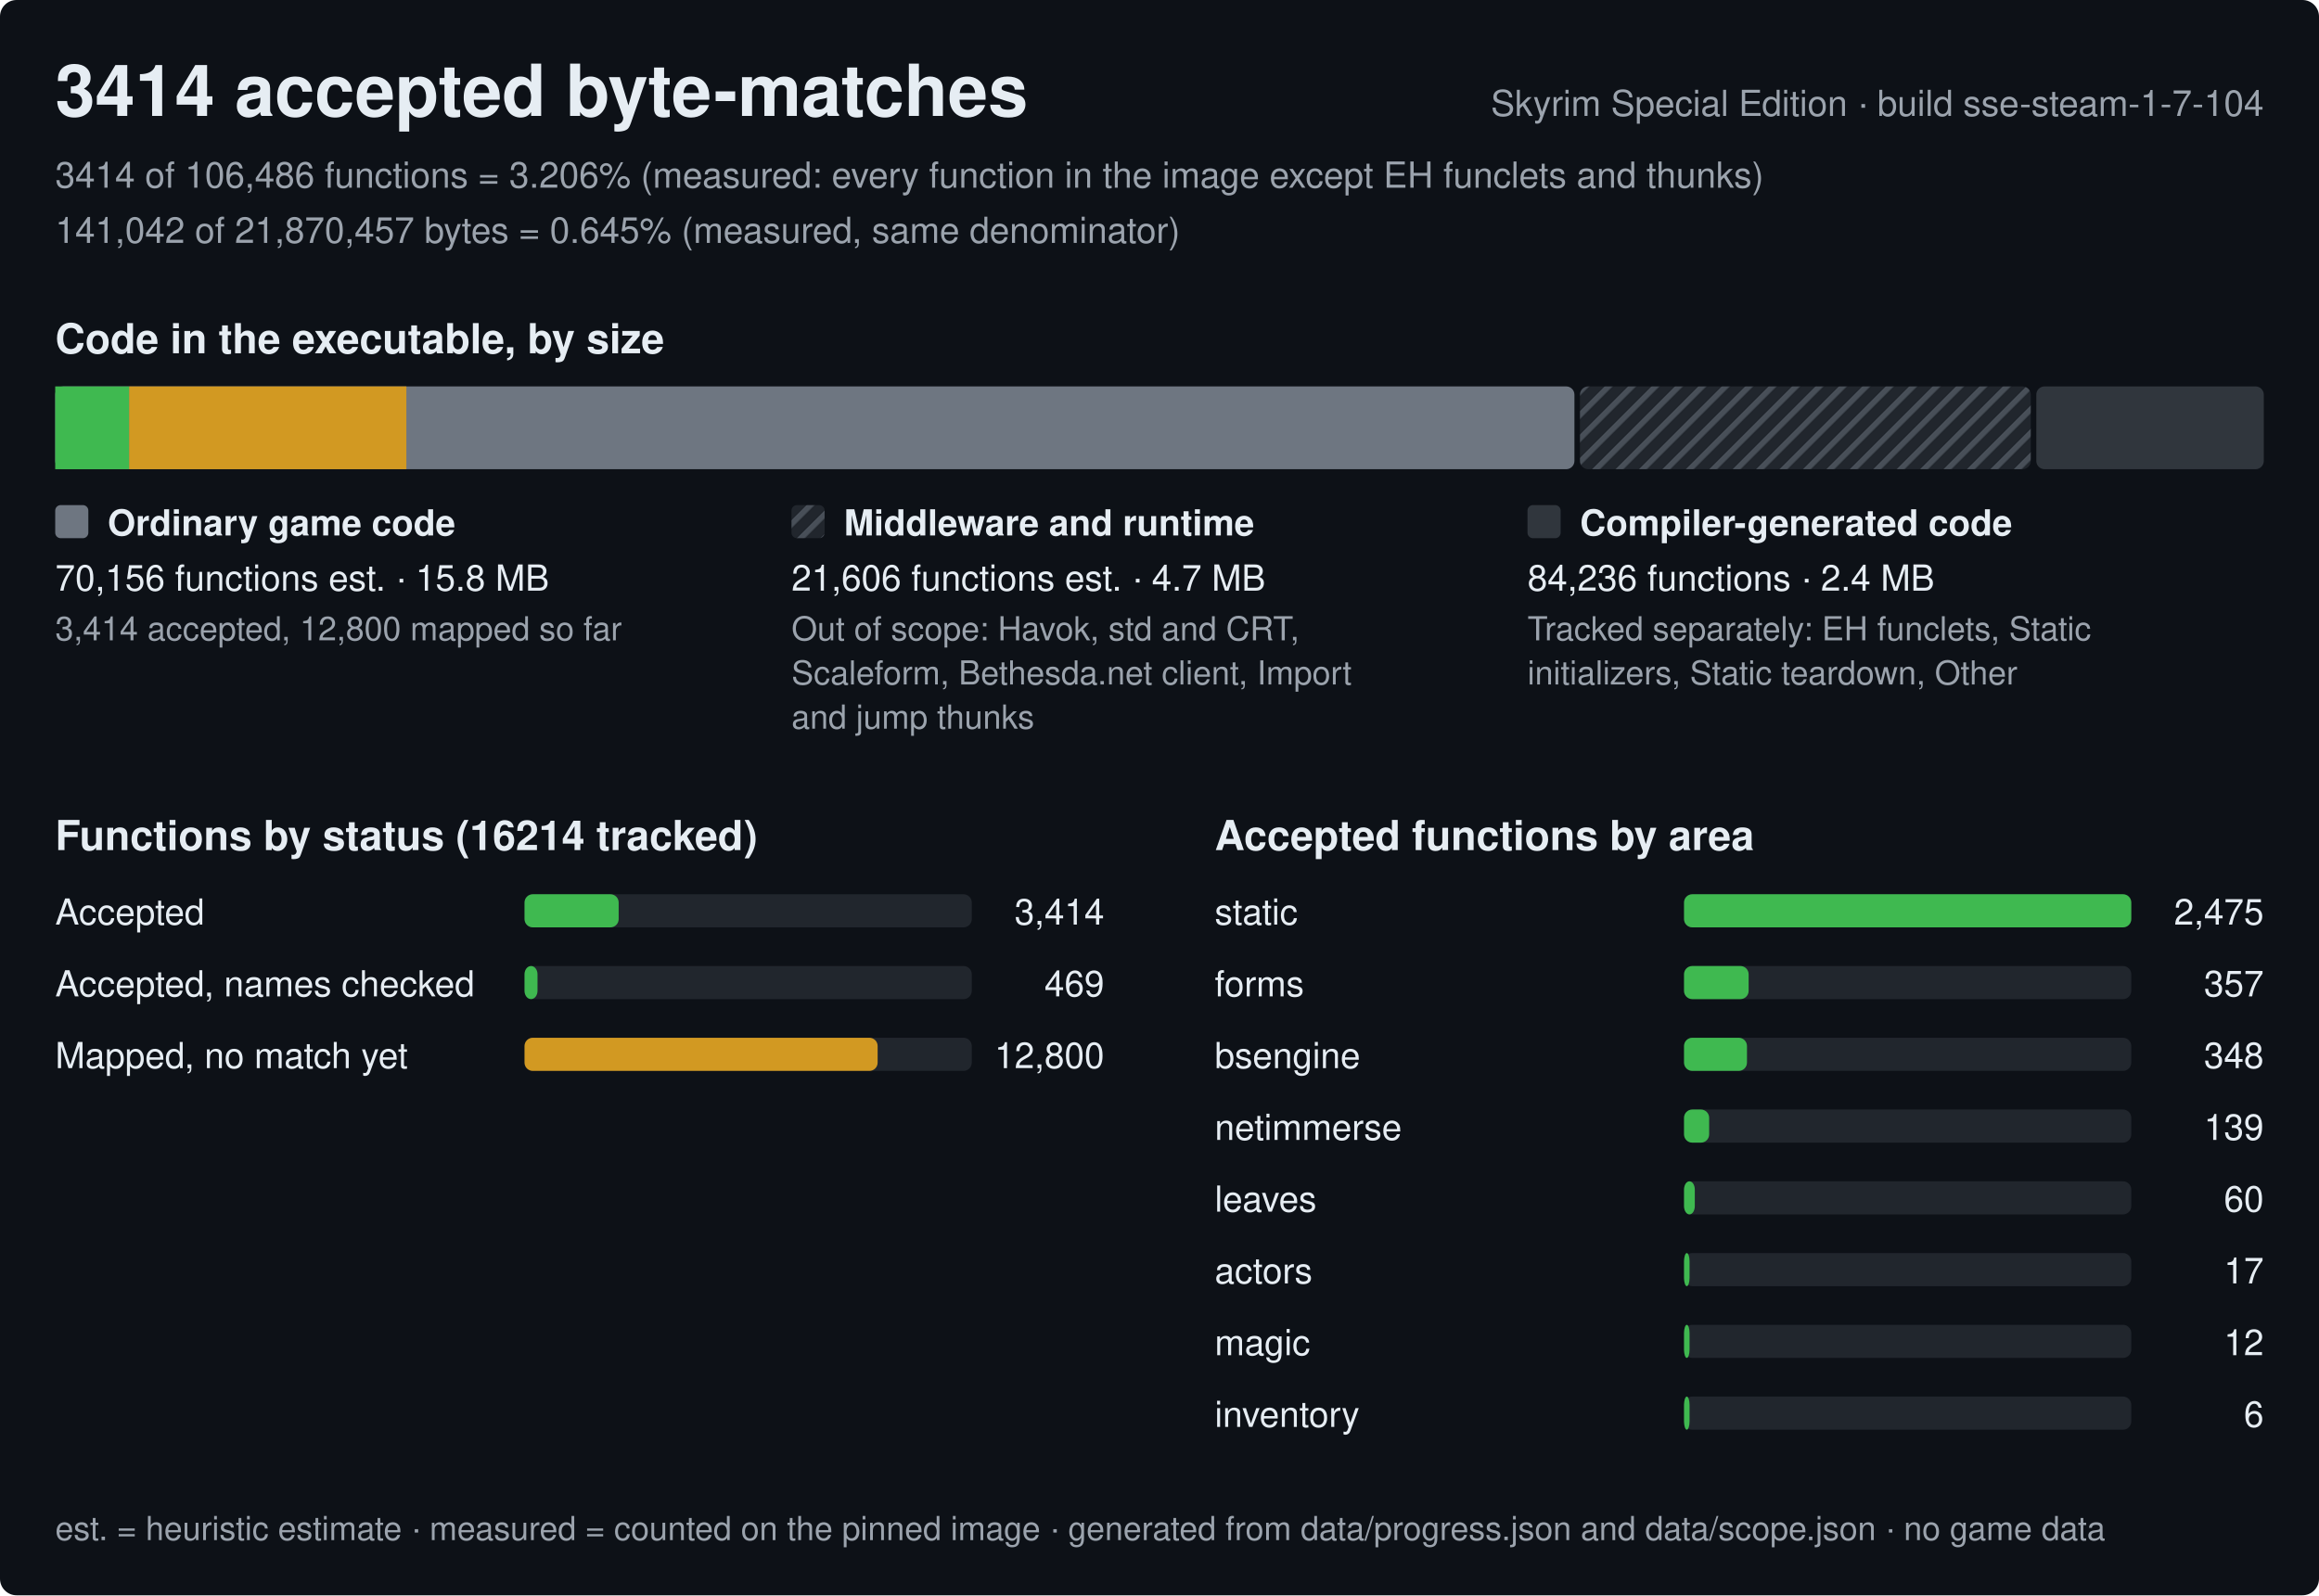
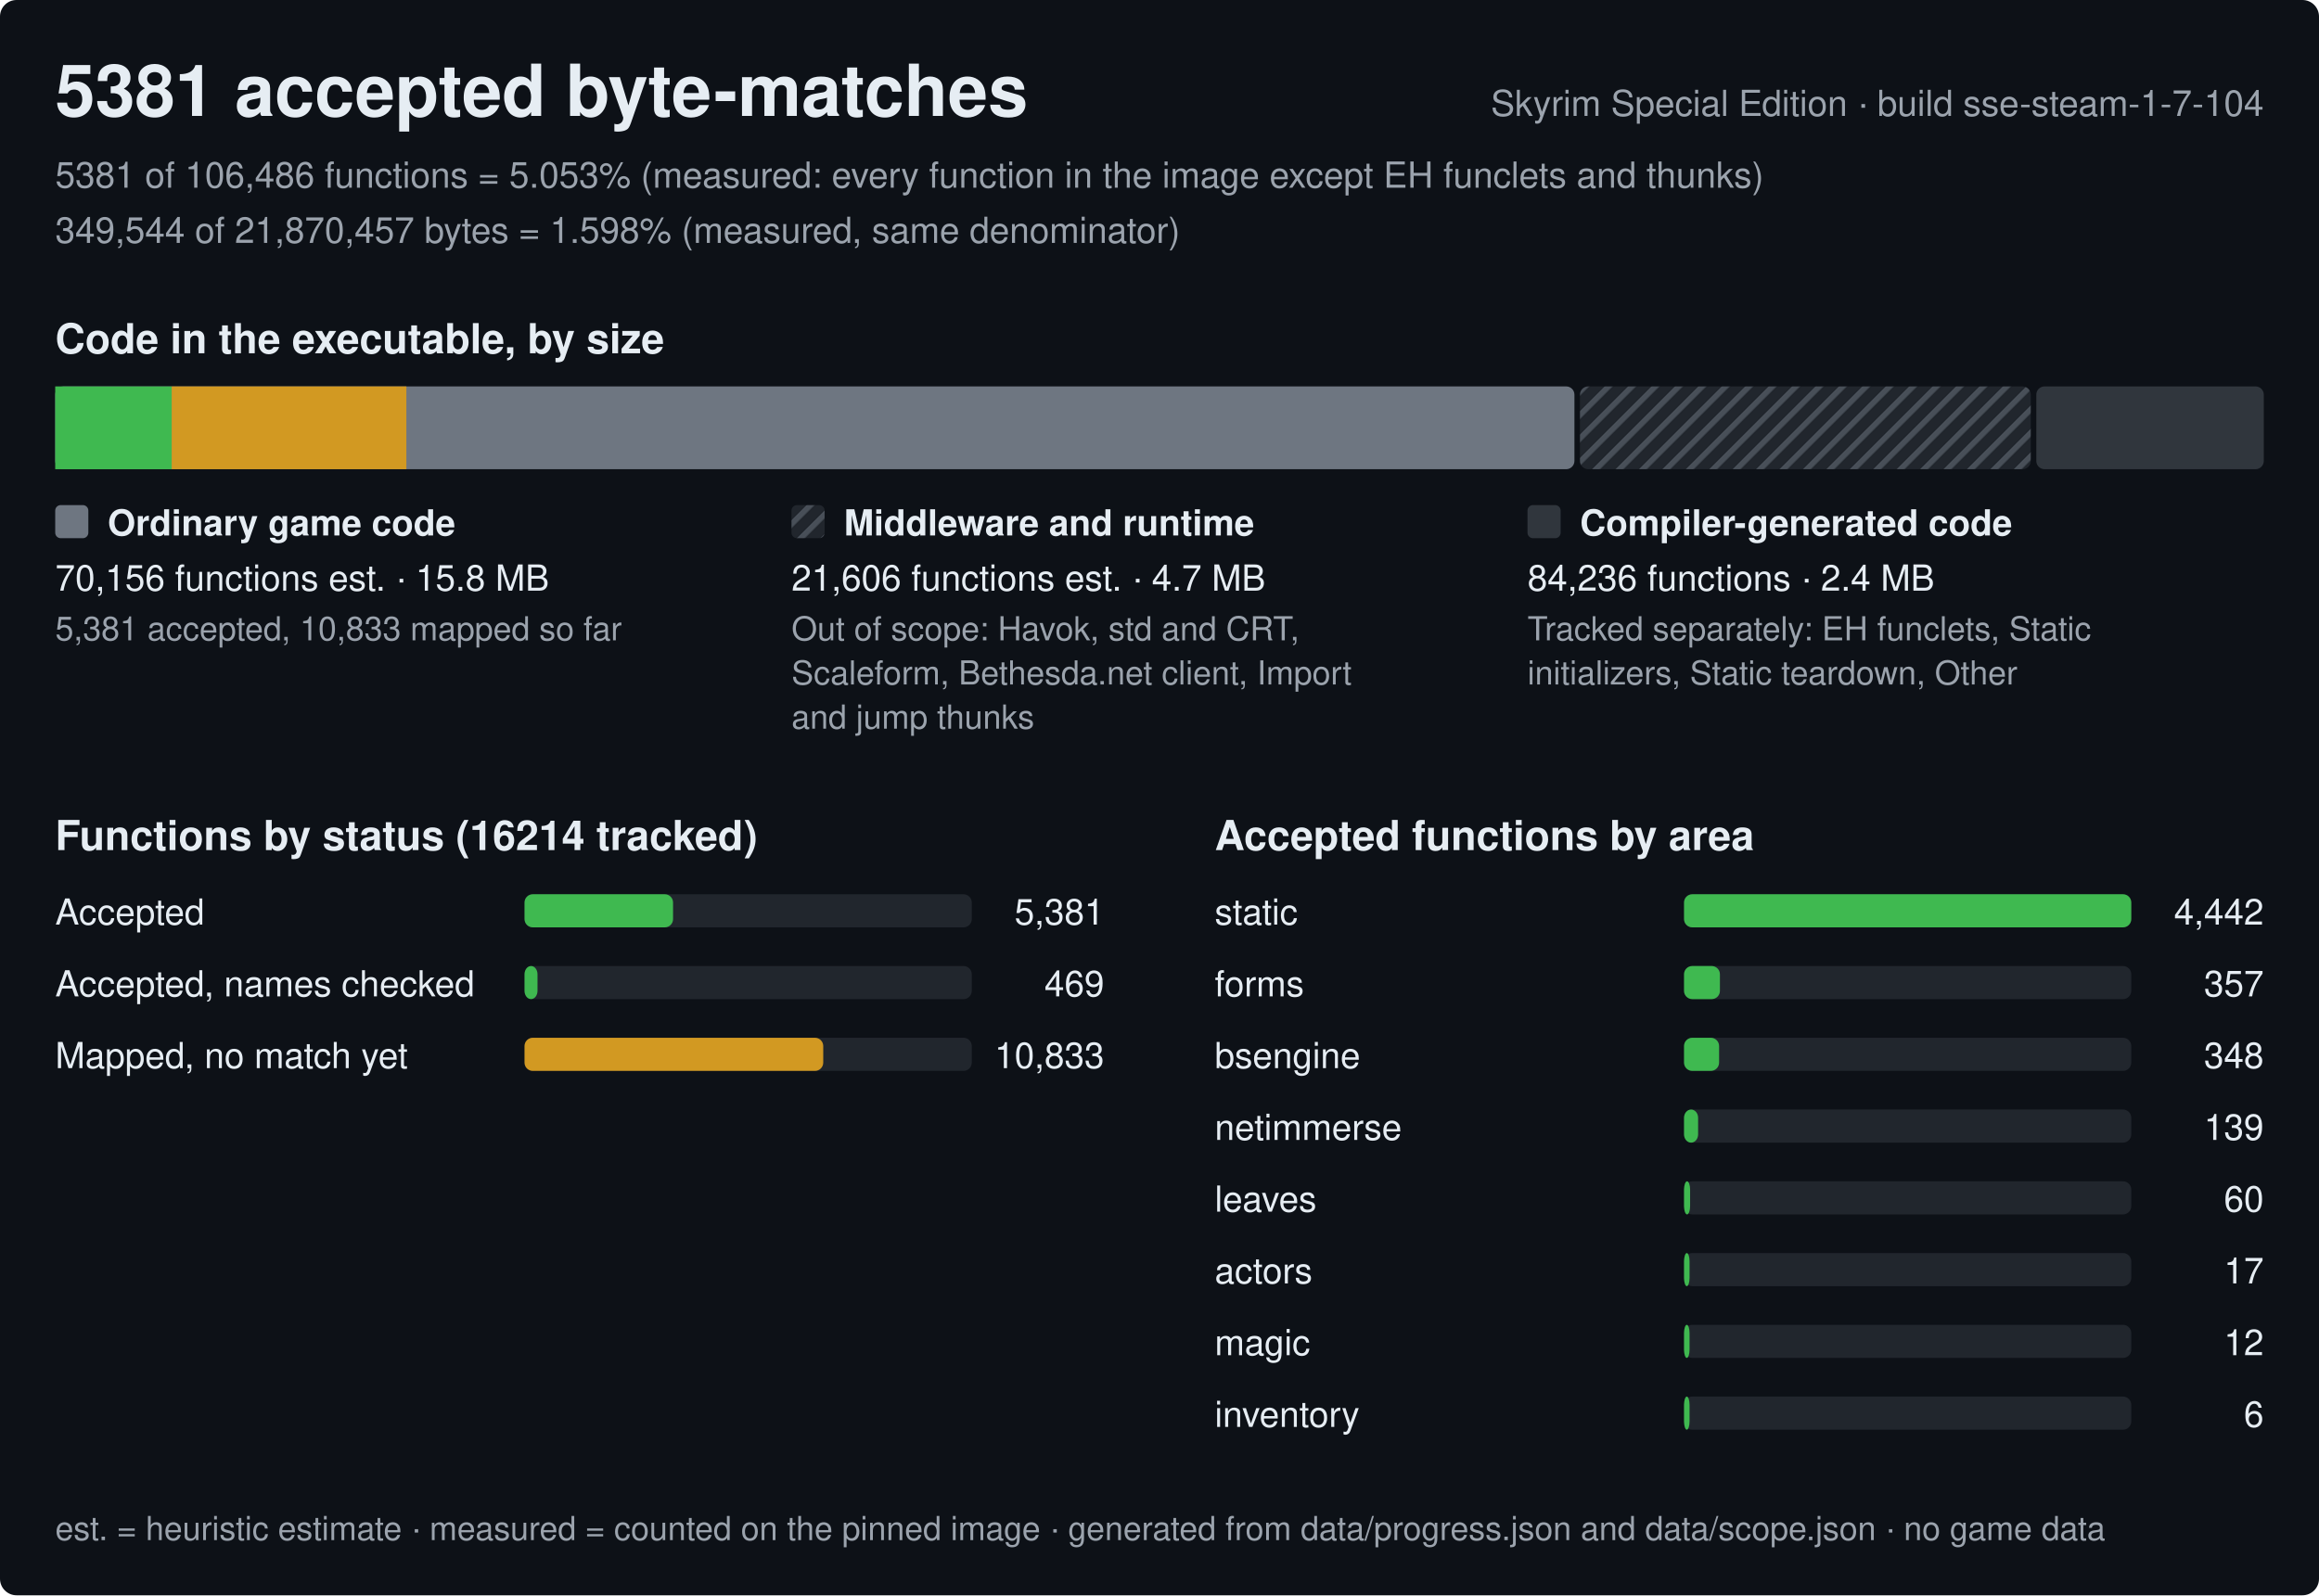
<svg xmlns="http://www.w3.org/2000/svg" width="840" height="578" viewBox="0 0 840 578" role="img" aria-label="Progress of the Skyrim Special Edition byte-matching reconstruction, build sse-steam-1-7-104">
  <style>text{font-family:-apple-system,BlinkMacSystemFont,'Segoe UI',Helvetica,Arial,sans-serif;fill:#e6edf3;white-space:pre}.h{font-size:26px;font-weight:600}.st{font-size:15px;font-weight:600}.lb{font-size:13px;font-weight:600}.bl{font-size:12px;font-weight:600;stroke:#0d1117;stroke-width:3px;paint-order:stroke;stroke-linejoin:round}.rl{font-size:13px}.fn{font-size:12px;fill:#9ba3ad}.mu{fill:#9ba3ad}</style>
  <defs>
    <pattern id="hx" width="6" height="6" patternUnits="userSpaceOnUse" patternTransform="rotate(45)">
      <rect width="6" height="6" fill="#21262d" />
      <rect width="2" height="6" fill="#484f58" />
    </pattern>
  </defs>
  <rect width="840" height="578" rx="6" fill="#0d1117" />
-   <text x="20" y="42" class="h">3414 accepted byte-matches</text>
+   <text x="20" y="42" class="h">5381 accepted byte-matches</text>
  <text x="820" y="42" class="rl mu" text-anchor="end">Skyrim Special Edition · build sse-steam-1-7-104</text>
-   <text x="20" y="68" class="rl mu">3414 of 106,486 functions = 3.206% (measured: every function in the image except EH funclets and thunks)</text>
-   <text x="20" y="88" class="rl mu">141,042 of 21,870,457 bytes = 0.645% (measured, same denominator)</text>
+   <text x="20" y="68" class="rl mu">5381 of 106,486 functions = 5.053% (measured: every function in the image except EH funclets and thunks)</text>
+   <text x="20" y="88" class="rl mu">349,544 of 21,870,457 bytes = 1.598% (measured, same denominator)</text>
  <text x="20" y="128" class="st">Code in the executable, by size</text>
  <rect x="20" y="140" width="550.3" height="30" rx="3" fill="#6e7681" />
-   <rect x="20" y="140" width="26.8" height="30" fill="#3fb950" />
-   <rect x="46.8" y="140" width="100.4" height="30" fill="#d29922" />
+   <rect x="20" y="140" width="42.2" height="30" fill="#3fb950" />
+   <rect x="62.2" y="140" width="85" height="30" fill="#d29922" />
  <rect x="572.3" y="140" width="163.3" height="30" rx="3" fill="url(#hx)" />
  <rect x="737.6" y="140" width="82.4" height="30" rx="3" fill="#30363d" />
  <rect x="20" y="183" width="12" height="12" rx="2" fill="#6e7681" />
  <text x="39" y="194" class="lb">Ordinary game code</text>
  <text x="20" y="214" class="rl">70,156 functions est. · 15.8 MB</text>
-   <text x="20" y="232" class="fn">3,414 accepted, 12,800 mapped so far</text>
+   <text x="20" y="232" class="fn">5,381 accepted, 10,833 mapped so far</text>
  <rect x="286.7" y="183" width="12" height="12" rx="2" fill="url(#hx)" />
  <text x="305.7" y="194" class="lb">Middleware and runtime</text>
  <text x="286.7" y="214" class="rl">21,606 functions est. · 4.7 MB</text>
  <text x="286.7" y="232" class="fn">Out of scope: Havok, std and CRT,</text>
  <text x="286.7" y="248" class="fn">Scaleform, Bethesda.net client, Import</text>
  <text x="286.7" y="264" class="fn">and jump thunks</text>
  <rect x="553.3" y="183" width="12" height="12" rx="2" fill="#30363d" />
  <text x="572.3" y="194" class="lb">Compiler-generated code</text>
  <text x="553.3" y="214" class="rl">84,236 functions · 2.4 MB</text>
  <text x="553.3" y="232" class="fn">Tracked separately: EH funclets, Static</text>
  <text x="553.3" y="248" class="fn">initializers, Static teardown, Other</text>
  <text x="20" y="308" class="st">Functions by status (16214 tracked)</text>
  <text x="20" y="335" class="rl">Accepted</text>
  <rect x="190" y="324" width="162.0" height="12" rx="3" fill="#21262d" />
-   <rect x="190" y="324" width="34.1" height="12" rx="3" fill="#3fb950" />
-   <text x="400.0" y="335" class="rl" text-anchor="end">3,414</text>
+   <rect x="190" y="324" width="53.8" height="12" rx="3" fill="#3fb950" />
+   <text x="400.0" y="335" class="rl" text-anchor="end">5,381</text>
  <text x="20" y="361" class="rl">Accepted, names checked</text>
  <rect x="190" y="350" width="162.0" height="12" rx="3" fill="#21262d" />
  <rect x="190" y="350" width="4.7" height="12" rx="3" fill="#3fb950" />
  <text x="400.0" y="361" class="rl" text-anchor="end">469</text>
  <text x="20" y="387" class="rl">Mapped, no match yet</text>
  <rect x="190" y="376" width="162.0" height="12" rx="3" fill="#21262d" />
-   <rect x="190" y="376" width="127.9" height="12" rx="3" fill="#d29922" />
-   <text x="400.0" y="387" class="rl" text-anchor="end">12,800</text>
+   <rect x="190" y="376" width="108.2" height="12" rx="3" fill="#d29922" />
+   <text x="400.0" y="387" class="rl" text-anchor="end">10,833</text>
  <text x="440.0" y="308" class="st">Accepted functions by area</text>
  <text x="440.0" y="335" class="rl">static</text>
  <rect x="610.0" y="324" width="162.0" height="12" rx="3" fill="#21262d" />
  <rect x="610.0" y="324" width="162" height="12" rx="3" fill="#3fb950" />
-   <text x="820.0" y="335" class="rl" text-anchor="end">2,475</text>
+   <text x="820.0" y="335" class="rl" text-anchor="end">4,442</text>
  <text x="440.0" y="361" class="rl">forms</text>
  <rect x="610.0" y="350" width="162.0" height="12" rx="3" fill="#21262d" />
-   <rect x="610.0" y="350" width="23.4" height="12" rx="3" fill="#3fb950" />
+   <rect x="610.0" y="350" width="13" height="12" rx="3" fill="#3fb950" />
  <text x="820.0" y="361" class="rl" text-anchor="end">357</text>
  <text x="440.0" y="387" class="rl">bsengine</text>
  <rect x="610.0" y="376" width="162.0" height="12" rx="3" fill="#21262d" />
-   <rect x="610.0" y="376" width="22.8" height="12" rx="3" fill="#3fb950" />
+   <rect x="610.0" y="376" width="12.7" height="12" rx="3" fill="#3fb950" />
  <text x="820.0" y="387" class="rl" text-anchor="end">348</text>
  <text x="440.0" y="413" class="rl">netimmerse</text>
  <rect x="610.0" y="402" width="162.0" height="12" rx="3" fill="#21262d" />
-   <rect x="610.0" y="402" width="9.1" height="12" rx="3" fill="#3fb950" />
+   <rect x="610.0" y="402" width="5.1" height="12" rx="3" fill="#3fb950" />
  <text x="820.0" y="413" class="rl" text-anchor="end">139</text>
  <text x="440.0" y="439" class="rl">leaves</text>
  <rect x="610.0" y="428" width="162.0" height="12" rx="3" fill="#21262d" />
-   <rect x="610.0" y="428" width="3.9" height="12" rx="3" fill="#3fb950" />
+   <rect x="610.0" y="428" width="2.2" height="12" rx="3" fill="#3fb950" />
  <text x="820.0" y="439" class="rl" text-anchor="end">60</text>
  <text x="440.0" y="465" class="rl">actors</text>
  <rect x="610.0" y="454" width="162.0" height="12" rx="3" fill="#21262d" />
  <rect x="610.0" y="454" width="2" height="12" rx="3" fill="#3fb950" />
  <text x="820.0" y="465" class="rl" text-anchor="end">17</text>
  <text x="440.0" y="491" class="rl">magic</text>
  <rect x="610.0" y="480" width="162.0" height="12" rx="3" fill="#21262d" />
  <rect x="610.0" y="480" width="2" height="12" rx="3" fill="#3fb950" />
  <text x="820.0" y="491" class="rl" text-anchor="end">12</text>
  <text x="440.0" y="517" class="rl">inventory</text>
  <rect x="610.0" y="506" width="162.0" height="12" rx="3" fill="#21262d" />
  <rect x="610.0" y="506" width="2" height="12" rx="3" fill="#3fb950" />
  <text x="820.0" y="517" class="rl" text-anchor="end">6</text>
  <text x="20" y="558" class="fn">est. = heuristic estimate · measured = counted on the pinned image · generated from data/progress.json and data/scope.json · no game data</text>
</svg>
